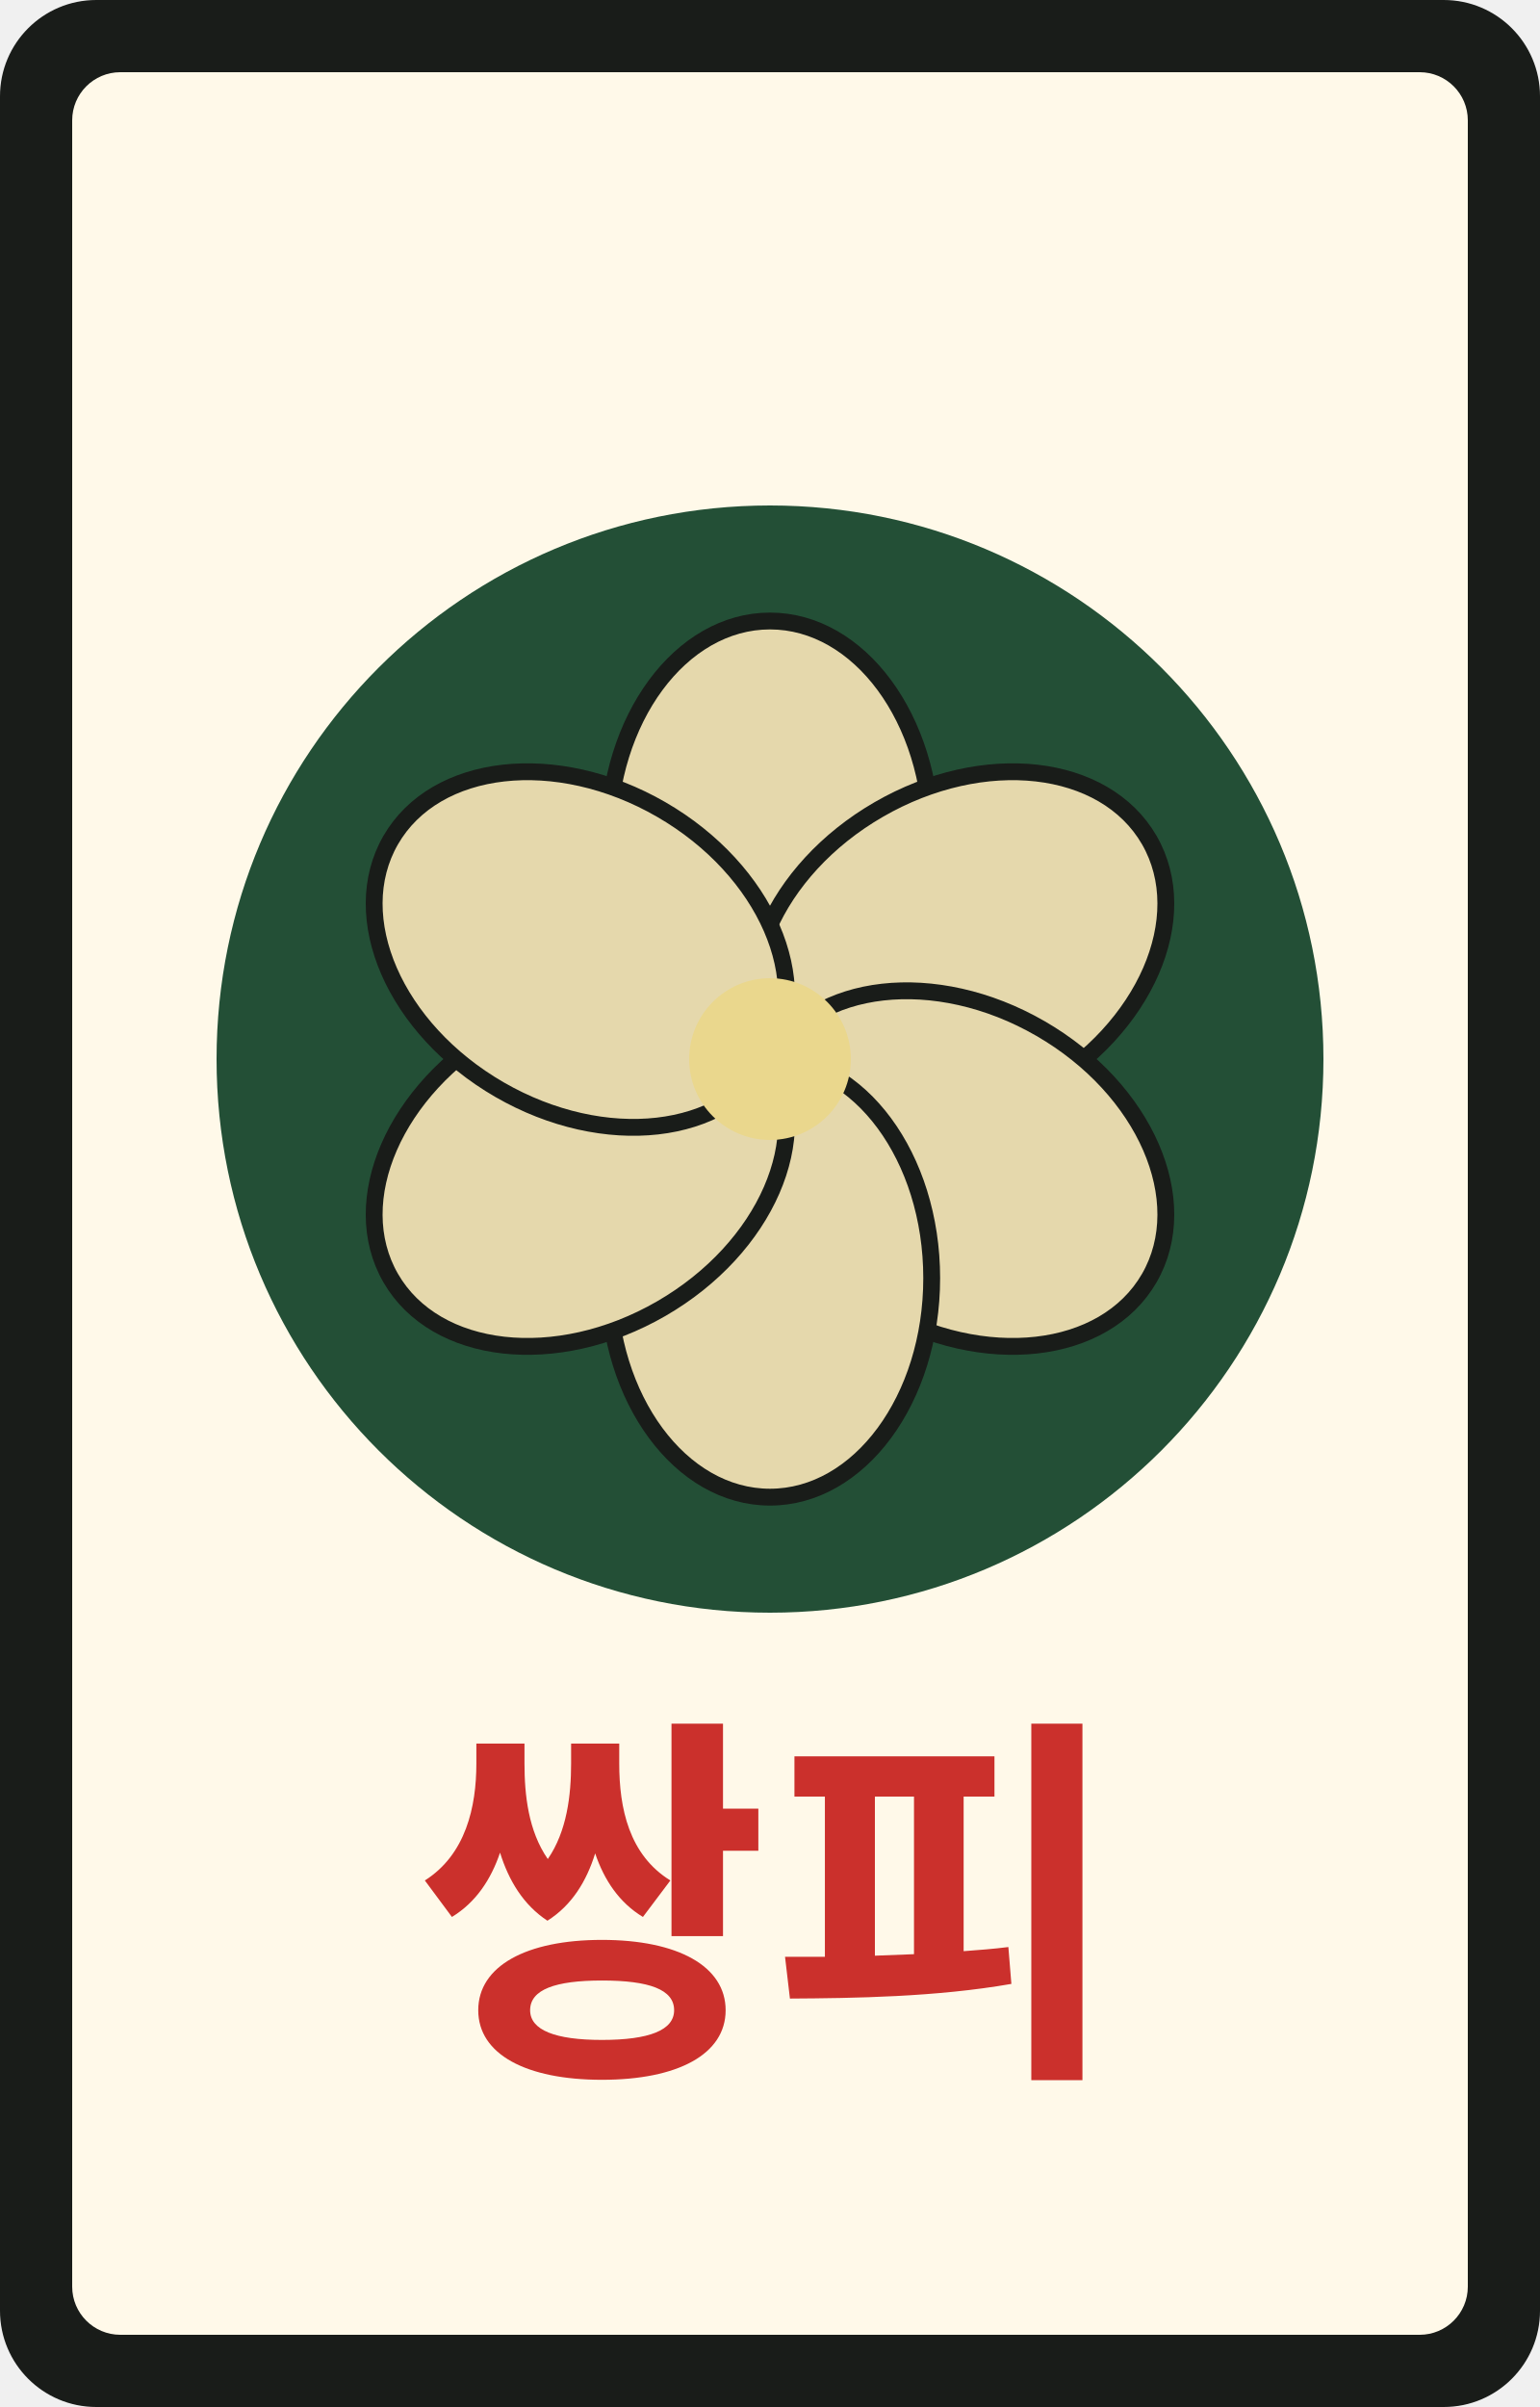
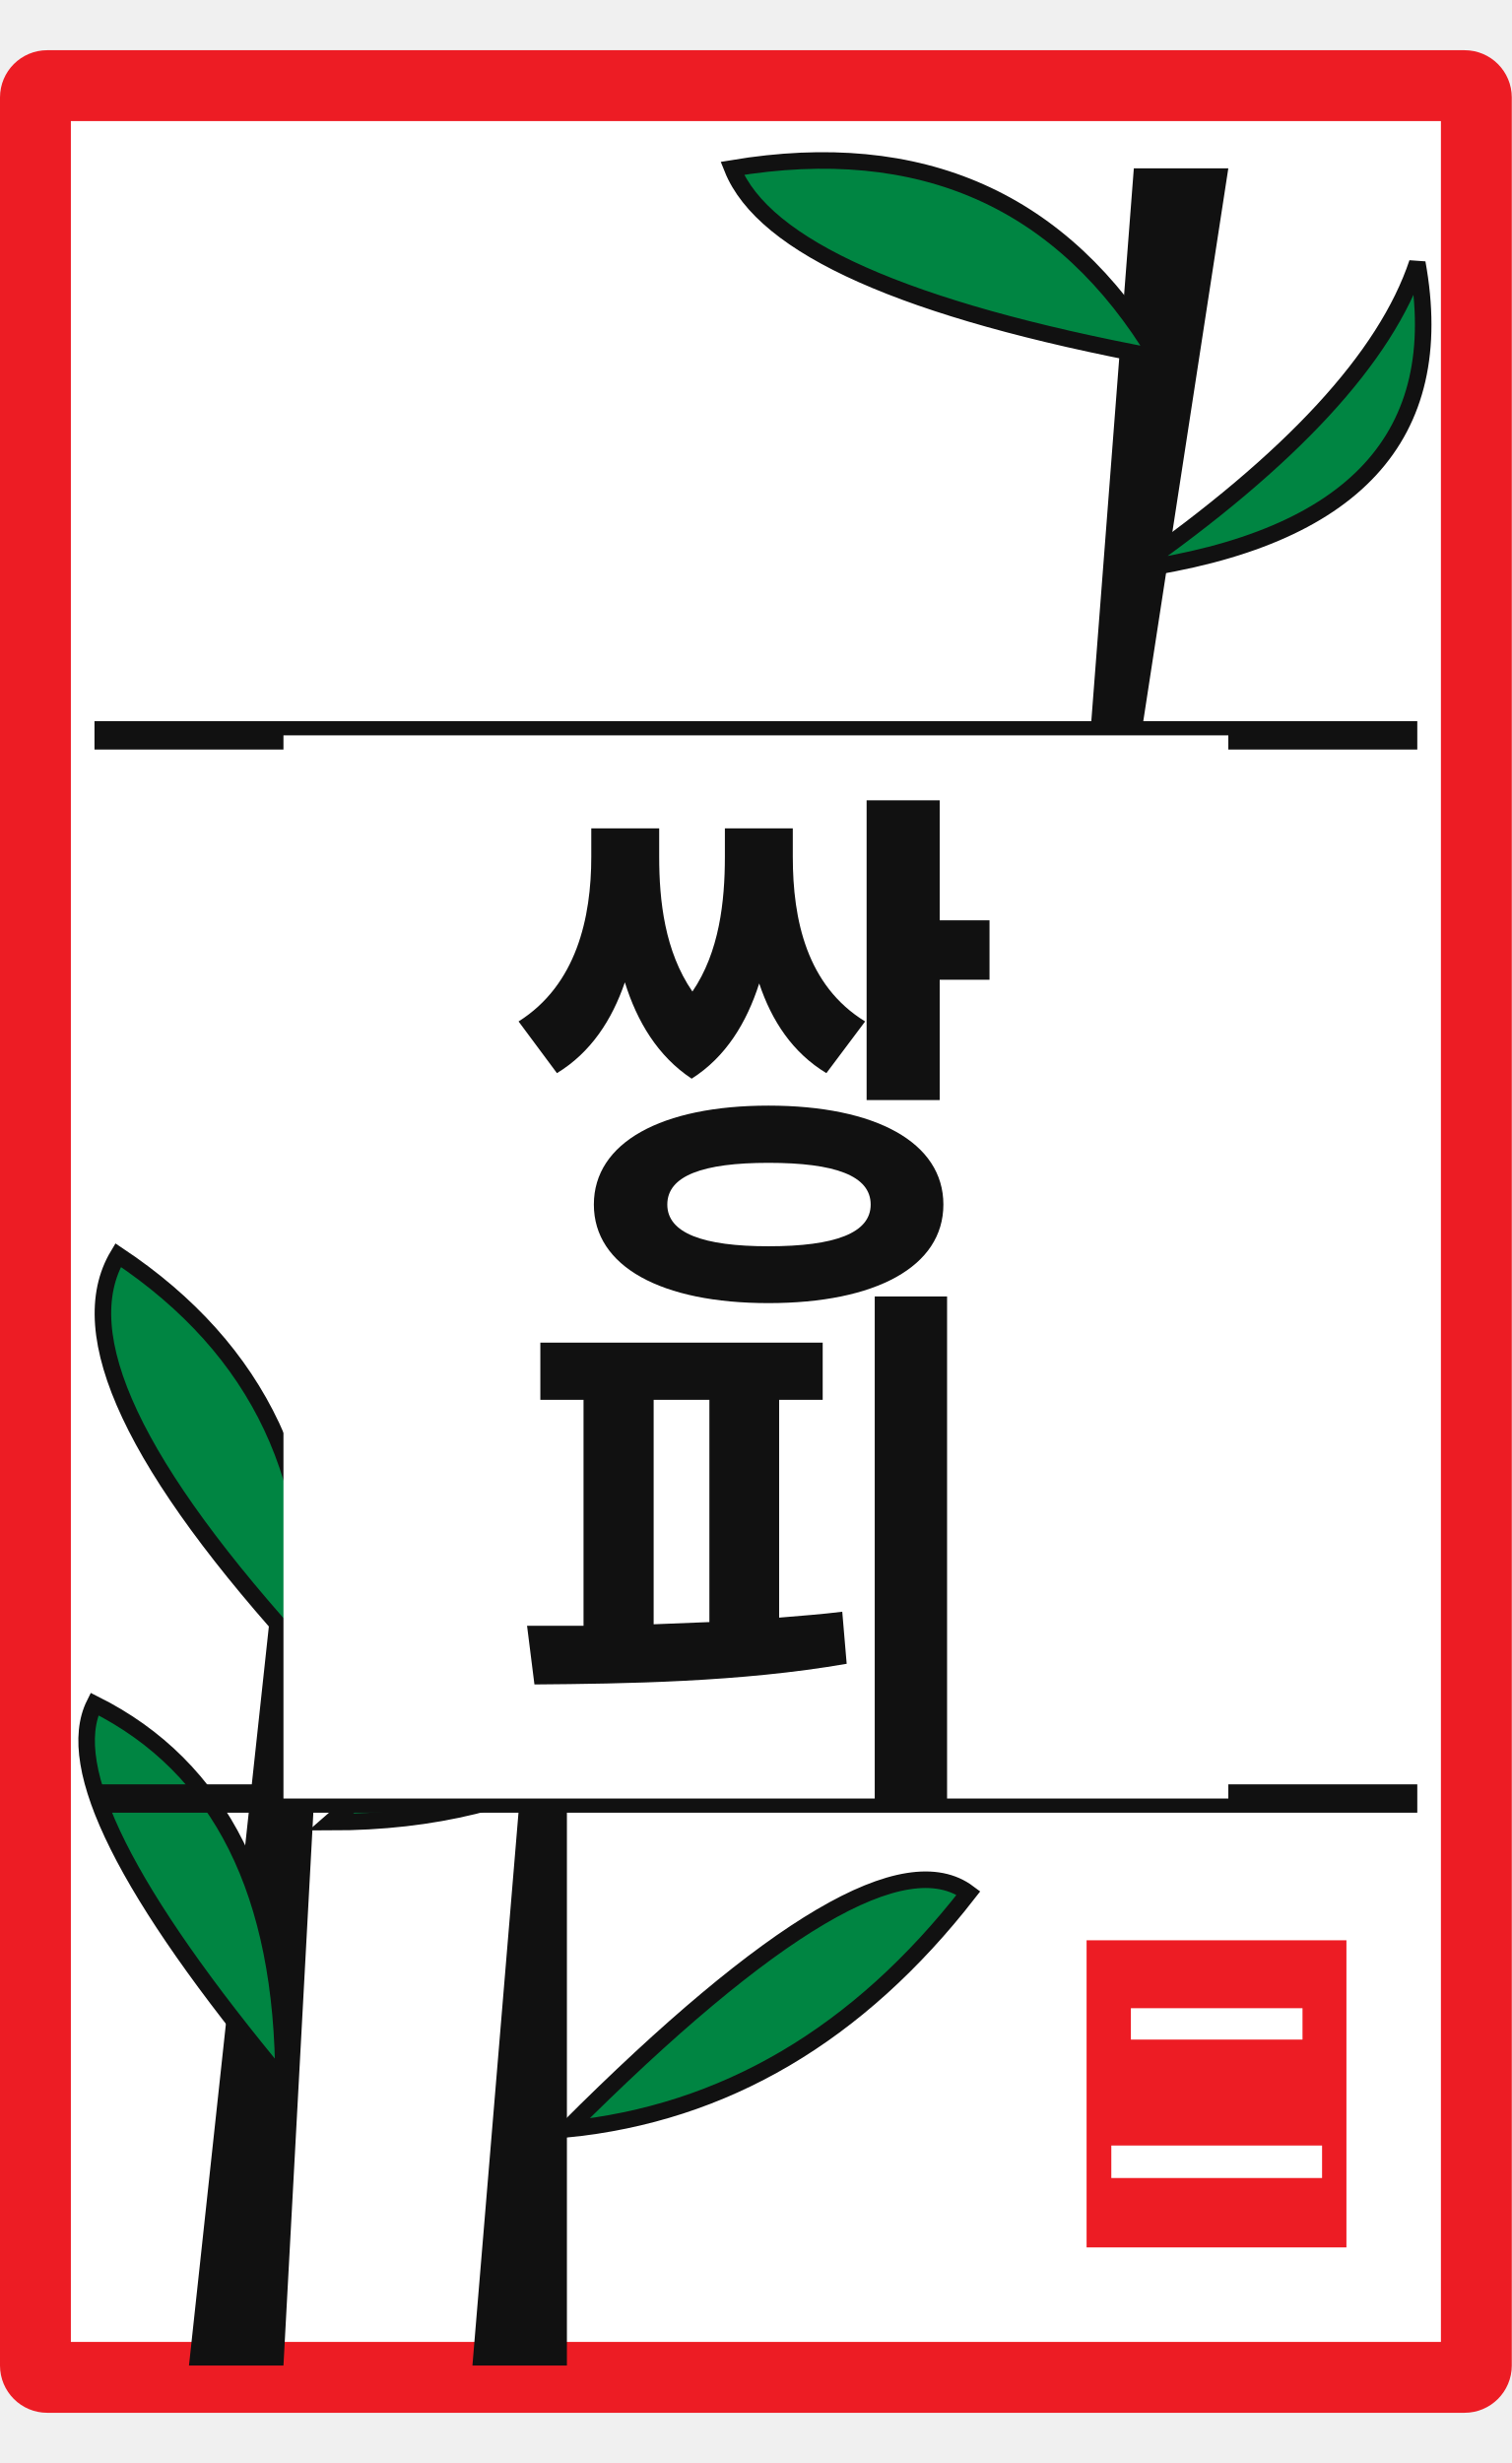
- <svg xmlns="http://www.w3.org/2000/svg" width="64" height="100" viewBox="0 0 64 100">
-   <rect width="64" height="100" rx="4" fill="#191c19" />
-   <rect x="3" y="3" width="58" height="94" fill="#fff9e9" rx="2" />
-   <circle cx="32" cy="44" r="23" fill="#234f36" />
-   <g transform="translate(32 44)">
-     <ellipse cx="0" cy="-9.1" rx="6.72" ry="9.1" fill="#e5d8ac" stroke="#191c19" stroke-width=".7" transform="rotate(0)" />
-     <ellipse cx="0" cy="-9.1" rx="6.72" ry="9.1" fill="#e5d8ac" stroke="#191c19" stroke-width=".7" transform="rotate(60)" />
-     <ellipse cx="0" cy="-9.1" rx="6.72" ry="9.1" fill="#e5d8ac" stroke="#191c19" stroke-width=".7" transform="rotate(120)" />
-     <ellipse cx="0" cy="-9.1" rx="6.72" ry="9.1" fill="#e5d8ac" stroke="#191c19" stroke-width=".7" transform="rotate(180)" />
-     <ellipse cx="0" cy="-9.1" rx="6.72" ry="9.1" fill="#e5d8ac" stroke="#191c19" stroke-width=".7" transform="rotate(240)" />
-     <ellipse cx="0" cy="-9.1" rx="6.72" ry="9.1" fill="#e5d8ac" stroke="#191c19" stroke-width=".7" transform="rotate(300)" />
-     <circle r="3.36" fill="#ead78d" />
+ <svg xmlns="http://www.w3.org/2000/svg" width="256" height="417" viewBox="0 0 64 100">
+   <rect width="64" height="100" rx="2" fill="#ed1c24" />
+   <rect x="3" y="3" width="58" height="94" fill="#fff" />
+   <path d="M8 98L12 61L14 61L12 98ZM20 98L22 74L24 74L24 98ZM48 5L46 31L48 31L52 5Z" fill="#111" />
+   <g fill="#008542" stroke="#111" stroke-width=".7">
+     <path d="M13 68Q2 56 5 51Q14 57 13 68ZM14 75Q30 61 33 64Q27 75 14 75ZM12 86Q2 74 4 70Q12 74 12 86ZM24 88Q37 75 41 78Q34 87 24 88ZM49 13Q33 10 31 5Q43 3 49 13ZM48 22Q58 15 60 9Q62 20 48 22Z" />
  </g>
-   <text x="32" y="85" text-anchor="middle" font-size="16" font-weight="bold" font-family="serif" fill="#cb302c">쌍피</text>
+   <path d="M4 29H60M4 74H60" stroke="#111" stroke-width="1.2" />
+   <rect x="12" y="29" width="40" height="45" fill="#fff" />
+   <text x="32" y="51" text-anchor="middle" font-family="serif" font-weight="900" font-size="23" fill="#111">쌍</text>
+   <text x="32" y="72" text-anchor="middle" font-family="serif" font-weight="900" font-size="23" fill="#111">피</text>
+   <rect x="46" y="80" width="11" height="13" fill="#ed1c24" />
+   <text x="51.5" y="90" text-anchor="middle" font-family="serif" font-weight="bold" font-size="10" fill="#fff">二</text>
</svg>
